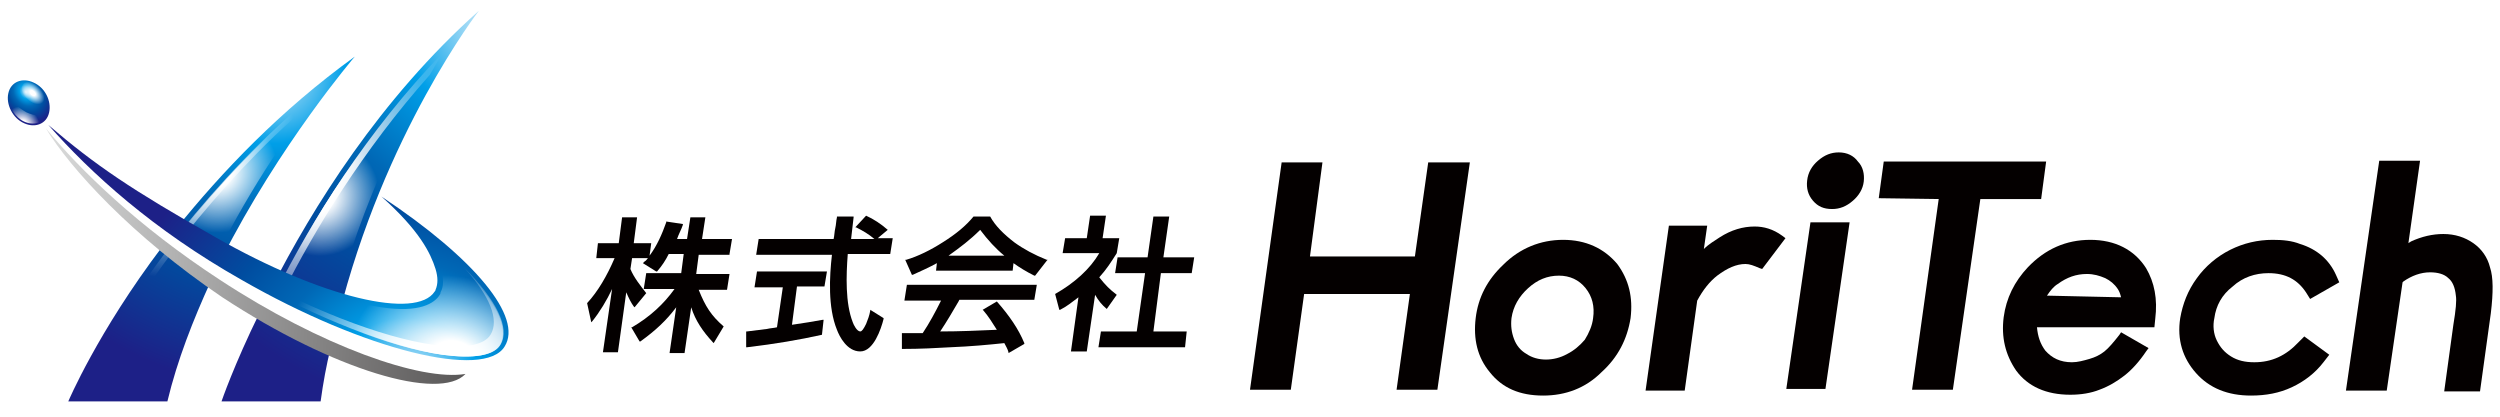
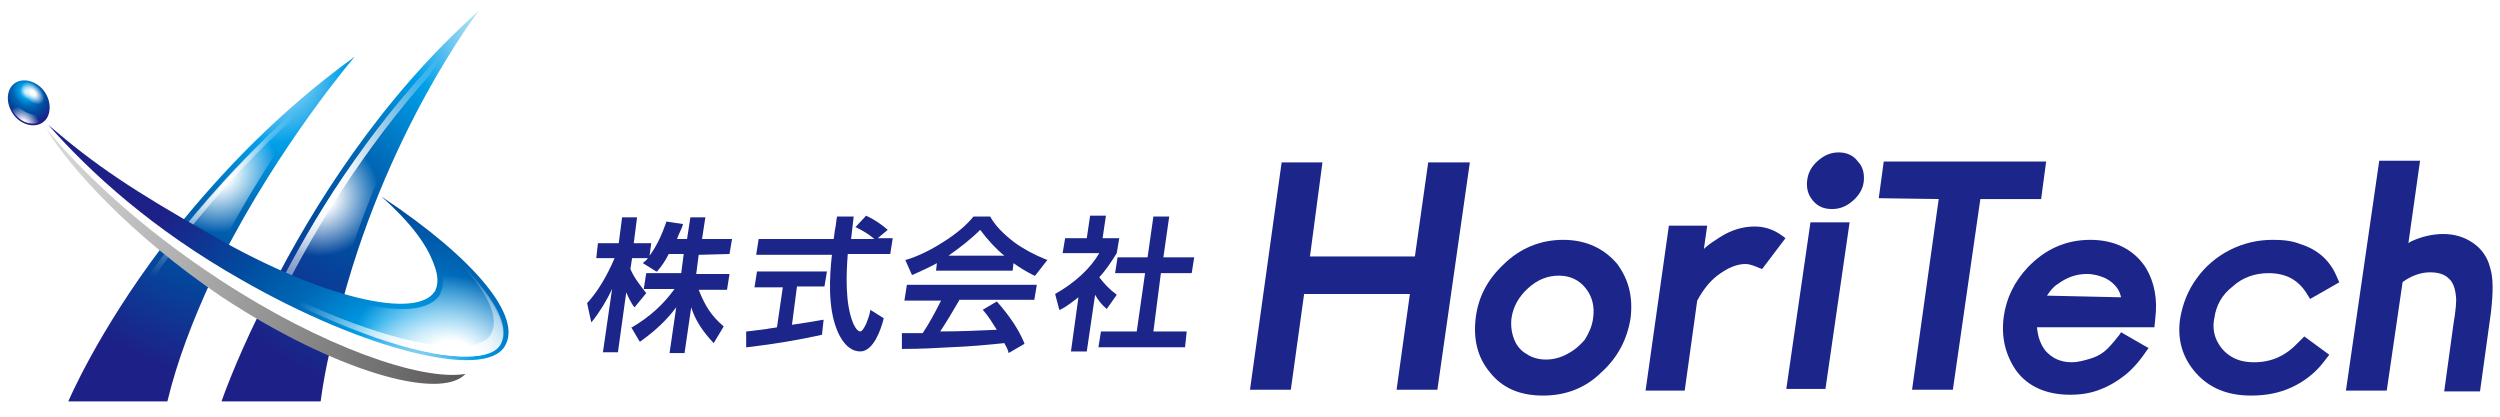
<svg xmlns="http://www.w3.org/2000/svg" version="1.1" id="_レイヤー_2" x="0px" y="0px" viewBox="0 0 300.2 50" style="enable-background:new 0 0 300.2 50;" xml:space="preserve">
  <style type="text/css">
	.st0{fill:url(#SVGID_1_);}
- 	.st1{fill:url(#SVGID_00000011009095444171095800000011275306677040296082_);}
- 	.st2{fill:url(#SVGID_00000120551352299205396310000000998471362228664711_);}
- 	.st3{fill:url(#SVGID_00000036941096423922279520000007581028043953021869_);}
- 	.st4{fill:url(#SVGID_00000170992382420170699120000005664758643658625458_);}
- 	.st5{fill:url(#SVGID_00000003105238208872562950000001770993926738350472_);}
- 	.st6{fill:url(#SVGID_00000026880016701748962800000004312537433551943603_);}
- 	.st7{fill:url(#SVGID_00000157297262817753040160000001583736198788771735_);}
- 	.st8{fill:url(#SVGID_00000178926690715201876700000004526926668850998688_);}
- 	.st9{fill:url(#SVGID_00000011752577366120988140000013004386787028677267_);}
- 	.st10{fill:url(#SVGID_00000037691502728036702420000014198699518820011158_);}
- 	.st11{fill:url(#SVGID_00000081606123963953029550000009374608496674772109_);}
- 	.st12{fill:url(#SVGID_00000155848232094245164790000006409183643584748205_);}
- 	.st13{fill:url(#SVGID_00000083783019369574240160000003498472635546857888_);}
- 	.st14{fill:url(#SVGID_00000140714843732091868430000011224733258838780576_);}
- 	.st15{fill:url(#SVGID_00000024687931620047530330000010899741870227777161_);}
- 	.st16{fill:#040000;}
+ 	.st1{fill:url(#SVGID_00000017495206084243112630000013091948346868778393_);}
+ 	.st2{fill:url(#SVGID_00000005263128001380817450000007516665706305121428_);}
+ 	.st3{fill:url(#SVGID_00000014592775598653157420000011888304964430782592_);}
+ 	.st4{fill:url(#SVGID_00000066509428514154988620000009190242275066553249_);}
+ 	.st5{fill:url(#SVGID_00000039113654237019877040000006654290475925167292_);}
+ 	.st6{fill:url(#SVGID_00000088131637857834607460000011034307445549203078_);}
+ 	.st7{fill:url(#SVGID_00000008854092556263424070000000482029232573097110_);}
+ 	.st8{fill:url(#SVGID_00000046333580007668354660000008608619455730961056_);}
+ 	.st9{fill:url(#SVGID_00000161621167895530454790000003293836422868683197_);}
+ 	.st10{fill:url(#SVGID_00000047035153122094463220000011422713637286578091_);}
+ 	.st11{fill:url(#SVGID_00000149377617690816483580000005436256694174425008_);}
+ 	.st12{fill:url(#SVGID_00000040559058538449940160000013784062609072002976_);}
+ 	.st13{fill:url(#SVGID_00000008111418109644444230000017788821371884995210_);}
+ 	.st14{fill:url(#SVGID_00000158731656185841034420000006886272060013049774_);}
+ 	.st15{fill:url(#SVGID_00000060728180838714421340000001886622441503319988_);}
+ 	.st16{fill:#1B258A;}
</style>
  <g>
    <g>
      <g>
-         <radialGradient id="SVGID_1_" cx="32.851" cy="8.709" r="37.772" gradientUnits="userSpaceOnUse">
+         <radialGradient id="SVGID_1_" cx="32.851" cy="41.181" r="37.772" gradientTransform="matrix(1 0 0 -1 0 49.8898)" gradientUnits="userSpaceOnUse">
          <stop offset="0" style="stop-color:#D2ECFA" />
          <stop offset="0.226" style="stop-color:#009FE8" />
          <stop offset="0.455" style="stop-color:#0068B6" />
          <stop offset="0.66" style="stop-color:#004DA0" />
          <stop offset="1" style="stop-color:#1D2087" />
        </radialGradient>
        <path class="st0" d="M42.6,6.8c-9,6.5-16,13.9-21.4,20.6c1.7,1.2,3.5,2.5,5.4,3.7C33.6,17.3,42.6,6.8,42.6,6.8z" />
-         <radialGradient id="SVGID_00000029022479224158329240000011333534546188260494_" cx="32.851" cy="8.709" r="37.772" gradientUnits="userSpaceOnUse">
+         <radialGradient id="SVGID_00000095319465757917179780000001634730588423629748_" cx="32.851" cy="41.181" r="37.772" gradientTransform="matrix(1 0 0 -1 0 49.8898)" gradientUnits="userSpaceOnUse">
          <stop offset="0" style="stop-color:#D2ECFA" />
          <stop offset="0.226" style="stop-color:#009FE8" />
          <stop offset="0.455" style="stop-color:#0068B6" />
          <stop offset="0.66" style="stop-color:#004DA0" />
          <stop offset="1" style="stop-color:#1D2087" />
        </radialGradient>
-         <path style="fill:url(#SVGID_00000029022479224158329240000011333534546188260494_);" d="M8.2,48.2h11.9c1.2-5,3.1-9.8,5.2-14.4     c-2.1-1.4-4-2.8-5.8-4.2C11.7,39.9,8.2,48.2,8.2,48.2z" />
-         <radialGradient id="SVGID_00000021825007618834155590000009653761090451999142_" cx="58.777" cy="2.976" r="47.287" gradientUnits="userSpaceOnUse">
+         <path style="fill:url(#SVGID_00000095319465757917179780000001634730588423629748_);" d="M8.2,48.2h11.9c1.2-5,3.1-9.8,5.2-14.4     c-2.1-1.4-4-2.8-5.8-4.2C11.7,39.9,8.2,48.2,8.2,48.2z" />
+         <radialGradient id="SVGID_00000075850784734702688290000014256873363474776223_" cx="58.777" cy="46.914" r="47.287" gradientTransform="matrix(1 0 0 -1 0 49.8898)" gradientUnits="userSpaceOnUse">
          <stop offset="0" style="stop-color:#D2ECFA" />
          <stop offset="0.226" style="stop-color:#009FE8" />
          <stop offset="0.455" style="stop-color:#0068B6" />
          <stop offset="0.66" style="stop-color:#004DA0" />
          <stop offset="1" style="stop-color:#1D2087" />
        </radialGradient>
-         <path style="fill:url(#SVGID_00000021825007618834155590000009653761090451999142_);" d="M26.6,48.2h11.9     c0.3-2.2,0.7-4.4,1.2-6.4c-2.7-1.1-5.6-2.6-8.5-4.3C28.1,43.8,26.6,48.2,26.6,48.2z" />
-         <radialGradient id="SVGID_00000000205823368956864260000010984673592173082804_" cx="58.777" cy="2.976" r="47.287" gradientUnits="userSpaceOnUse">
+         <path style="fill:url(#SVGID_00000075850784734702688290000014256873363474776223_);" d="M26.6,48.2h11.9     c0.3-2.2,0.7-4.4,1.2-6.4c-2.7-1.1-5.6-2.6-8.5-4.3C28.1,43.8,26.6,48.2,26.6,48.2z" />
+         <radialGradient id="SVGID_00000032622084014457731830000001013359494068567682_" cx="58.777" cy="46.914" r="47.287" gradientTransform="matrix(1 0 0 -1 0 49.8898)" gradientUnits="userSpaceOnUse">
          <stop offset="0" style="stop-color:#D2ECFA" />
          <stop offset="0.226" style="stop-color:#009FE8" />
          <stop offset="0.455" style="stop-color:#0068B6" />
          <stop offset="0.66" style="stop-color:#004DA0" />
          <stop offset="1" style="stop-color:#1D2087" />
        </radialGradient>
-         <path style="fill:url(#SVGID_00000000205823368956864260000010984673592173082804_);" d="M57.5,1.3c-11.9,10.6-20,23.7-24.9,33.3     c2.7,1.4,5.4,2.6,8,3.6C46.1,16,57.5,1.3,57.5,1.3z" />
+         <path style="fill:url(#SVGID_00000032622084014457731830000001013359494068567682_);" d="M57.5,1.3C45.6,11.9,37.5,25,32.6,34.6     c2.7,1.4,5.4,2.6,8,3.6C46.1,16,57.5,1.3,57.5,1.3z" />
      </g>
      <g>
-         <radialGradient id="SVGID_00000168092943353926259080000015892662041028906636_" cx="26.052" cy="20.617" r="7.335" gradientUnits="userSpaceOnUse">
+         <radialGradient id="SVGID_00000160189103972409802990000008184841439018722709_" cx="26.052" cy="29.273" r="7.335" gradientTransform="matrix(1 0 0 -1 0 49.8898)" gradientUnits="userSpaceOnUse">
          <stop offset="0" style="stop-color:#FFFFFF" />
          <stop offset="0.23" style="stop-color:#FFFFFF" />
          <stop offset="1" style="stop-color:#FFFFFF;stop-opacity:0" />
        </radialGradient>
-         <path style="fill:url(#SVGID_00000168092943353926259080000015892662041028906636_);" d="M38.5,10.8c-6.8,5.5-12.3,11.5-16.7,17     c1.4,1,2.8,1.9,4.2,2.9C30.2,22.3,35.2,15.2,38.5,10.8z" />
-         <radialGradient id="SVGID_00000123416014408946154850000009944091507066935714_" cx="38.365" cy="23.53" r="7.22" gradientUnits="userSpaceOnUse">
+         <path style="fill:url(#SVGID_00000160189103972409802990000008184841439018722709_);" d="M38.5,10.8c-6.8,5.5-12.3,11.5-16.7,17     c1.4,1,2.8,1.9,4.2,2.9C30.2,22.3,35.2,15.2,38.5,10.8z" />
+         <radialGradient id="SVGID_00000091729372190972820590000004686354236071776396_" cx="38.365" cy="26.36" r="7.22" gradientTransform="matrix(1 0 0 -1 0 49.8898)" gradientUnits="userSpaceOnUse">
          <stop offset="0" style="stop-color:#FFFFFF" />
          <stop offset="0.23" style="stop-color:#FFFFFF" />
          <stop offset="1" style="stop-color:#FFFFFF;stop-opacity:0" />
        </radialGradient>
-         <path style="fill:url(#SVGID_00000123416014408946154850000009944091507066935714_);" d="M53.2,6.3c-9.2,9.5-15.8,20.3-20,28.6     c2.2,1.1,4.5,2.1,6.7,3C43.4,23.8,49.4,12.6,53.2,6.3z" />
+         <path style="fill:url(#SVGID_00000091729372190972820590000004686354236071776396_);" d="M53.2,6.3c-9.2,9.5-15.8,20.3-20,28.6     c2.2,1.1,4.5,2.1,6.7,3C43.4,23.8,49.4,12.6,53.2,6.3z" />
      </g>
      <g>
        <g>
-           <radialGradient id="SVGID_00000000920077418794261480000011378806162796478594_" cx="-728.501" cy="-66.861" r="3.515" gradientTransform="matrix(0.9475 0.4507 -0.2173 0.952 678.8465 403.0391)" gradientUnits="userSpaceOnUse">
+           <radialGradient id="SVGID_00000035530097228996721750000009967182108030792840_" cx="-663.788" cy="338.095" r="3.515" gradientTransform="matrix(0.9475 0.4507 0.2173 -0.952 558.5922 632.0877)" gradientUnits="userSpaceOnUse">
            <stop offset="0" style="stop-color:#D2ECFA" />
            <stop offset="0.226" style="stop-color:#009FE8" />
            <stop offset="0.455" style="stop-color:#0068B6" />
            <stop offset="0.66" style="stop-color:#004DA0" />
            <stop offset="1" style="stop-color:#1D2087" />
          </radialGradient>
-           <path style="fill:url(#SVGID_00000000920077418794261480000011378806162796478594_);" d="M5.9,13.5c-0.3,1.4-1.7,1.9-3,1.3      c-1.4-0.6-2.2-2.3-1.9-3.6c0.3-1.4,1.7-1.9,3-1.3C5.4,10.5,6.2,12.1,5.9,13.5z" />
+           <path style="fill:url(#SVGID_00000035530097228996721750000009967182108030792840_);" d="M5.9,13.5c-0.3,1.4-1.7,1.9-3,1.3      c-1.4-0.6-2.2-2.3-1.9-3.6c0.3-1.4,1.7-1.9,3-1.3C5.4,10.5,6.2,12.1,5.9,13.5z" />
        </g>
        <g>
-           <radialGradient id="SVGID_00000145778445217459187030000003757250589653014686_" cx="-727.916" cy="-63.007" r="2.102" gradientTransform="matrix(0.9475 0.4507 -0.2173 0.952 678.8465 403.0391)" gradientUnits="userSpaceOnUse">
+           <radialGradient id="SVGID_00000008837945787732398420000015997750767872970128_" cx="-663.204" cy="334.241" r="2.102" gradientTransform="matrix(0.9475 0.4507 0.2173 -0.952 558.5922 632.0877)" gradientUnits="userSpaceOnUse">
            <stop offset="0" style="stop-color:#FFFFFF" />
            <stop offset="0.23" style="stop-color:#FFFFFF" />
            <stop offset="1" style="stop-color:#FFFFFF;stop-opacity:0" />
          </radialGradient>
-           <path style="fill:url(#SVGID_00000145778445217459187030000003757250589653014686_);" d="M1.1,11.6c-0.1,1.2,0.7,2.5,1.8,3      c1.1,0.5,2.3,0.2,2.7-0.9C5,14,4.1,13.9,3.2,13.5C2.3,13,1.6,12.4,1.1,11.6z" />
+           <path style="fill:url(#SVGID_00000008837945787732398420000015997750767872970128_);" d="M1.1,11.6c-0.1,1.2,0.7,2.5,1.8,3      s2.3,0.2,2.7-0.9C5,14,4.1,13.9,3.2,13.5C2.3,13,1.6,12.4,1.1,11.6z" />
        </g>
-         <radialGradient id="SVGID_00000121960446607969694530000013637037552047961474_" cx="-78.028" cy="-109.001" r="0.766" gradientTransform="matrix(1.7323 1.2969 -0.6289 1.2198 70.5483 245.3237)" gradientUnits="userSpaceOnUse">
+         <radialGradient id="SVGID_00000048471595469563488360000004285713657610430138_" cx="-252.648" cy="517.717" r="0.766" gradientTransform="matrix(1.7323 1.2969 0.6289 -1.2198 116.0017 970.3406)" gradientUnits="userSpaceOnUse">
          <stop offset="0" style="stop-color:#FFFFFF" />
          <stop offset="0.23" style="stop-color:#FFFFFF" />
          <stop offset="1" style="stop-color:#FFFFFF;stop-opacity:0" />
        </radialGradient>
-         <path style="fill:url(#SVGID_00000121960446607969694530000013637037552047961474_);" d="M5.3,12.2c-0.3,0.5-1.1,0.5-1.8-0.1     c-0.7-0.5-1.1-1.4-0.8-1.9c0.3-0.5,1.1-0.5,1.8,0.1C5.1,10.8,5.5,11.6,5.3,12.2z" />
+         <path style="fill:url(#SVGID_00000048471595469563488360000004285713657610430138_);" d="M5.3,12.2c-0.3,0.5-1.1,0.5-1.8-0.1     c-0.7-0.5-1.1-1.4-0.8-1.9s1.1-0.5,1.8,0.1C5.1,10.8,5.5,11.6,5.3,12.2z" />
      </g>
      <g>
        <g>
-           <radialGradient id="SVGID_00000081641080957153184720000000064783046780689034_" cx="19.937" cy="17.576" r="15.7" gradientUnits="userSpaceOnUse">
+           <radialGradient id="SVGID_00000114794763975090612510000001820169033489438906_" cx="19.937" cy="32.314" r="15.7" gradientTransform="matrix(1 0 0 -1 0 49.8898)" gradientUnits="userSpaceOnUse">
            <stop offset="0" style="stop-color:#FFFFFF" />
            <stop offset="0.23" style="stop-color:#FFFFFF" />
            <stop offset="1" style="stop-color:#FFFFFF;stop-opacity:0" />
          </radialGradient>
-           <path style="fill:url(#SVGID_00000081641080957153184720000000064783046780689034_);" d="M37.2,12.5c0.4-0.6,0.8-1.2,1.2-1.7      c-6.8,5.5-12.3,11.5-16.7,17c0.2,0.1,0.3,0.2,0.5,0.4C26.3,23.1,31.2,17.6,37.2,12.5z" />
-           <radialGradient id="SVGID_00000030484757488608619540000004128747985825380254_" cx="19.937" cy="17.576" r="15.7" gradientUnits="userSpaceOnUse">
+           <path style="fill:url(#SVGID_00000114794763975090612510000001820169033489438906_);" d="M37.2,12.5c0.4-0.6,0.8-1.2,1.2-1.7      c-6.8,5.5-12.3,11.5-16.7,17c0.2,0.1,0.3,0.2,0.5,0.4C26.3,23.1,31.2,17.6,37.2,12.5z" />
+           <radialGradient id="SVGID_00000144325576778759994700000009908451450935632568_" cx="19.937" cy="32.314" r="15.7" gradientTransform="matrix(1 0 0 -1 0 49.8898)" gradientUnits="userSpaceOnUse">
            <stop offset="0" style="stop-color:#FFFFFF" />
            <stop offset="0.23" style="stop-color:#FFFFFF" />
            <stop offset="1" style="stop-color:#FFFFFF;stop-opacity:0" />
          </radialGradient>
-           <path style="fill:url(#SVGID_00000030484757488608619540000004128747985825380254_);" d="M9.3,47.5H10      c1.2-2.4,4.6-9.1,10.6-17.1c-0.2-0.1-0.3-0.2-0.5-0.4C14,38.1,10.5,45,9.3,47.5z" />
-           <radialGradient id="SVGID_00000101790814507973008280000011805460909146607543_" cx="35.624" cy="19.277" r="21.394" gradientUnits="userSpaceOnUse">
+           <path style="fill:url(#SVGID_00000144325576778759994700000009908451450935632568_);" d="M9.3,47.5H10      c1.2-2.4,4.6-9.1,10.6-17.1c-0.2-0.1-0.3-0.2-0.5-0.4C14,38.1,10.5,45,9.3,47.5z" />
+           <radialGradient id="SVGID_00000023278659851348836930000007872824642027067827_" cx="35.624" cy="30.613" r="21.394" gradientTransform="matrix(1 0 0 -1 0 49.8898)" gradientUnits="userSpaceOnUse">
            <stop offset="0" style="stop-color:#FFFFFF" />
            <stop offset="0.23" style="stop-color:#FFFFFF" />
            <stop offset="1" style="stop-color:#FFFFFF;stop-opacity:0" />
          </radialGradient>
-           <path style="fill:url(#SVGID_00000101790814507973008280000011805460909146607543_);" d="M51.6,9c0.6-1,1.1-1.9,1.6-2.7      c-9.2,9.5-15.8,20.3-20,28.6c0.2,0.1,0.5,0.2,0.7,0.4C37.7,27.7,43.6,18,51.6,9z" />
+           <path style="fill:url(#SVGID_00000023278659851348836930000007872824642027067827_);" d="M51.6,9c0.6-1,1.1-1.9,1.6-2.7      c-9.2,9.5-15.8,20.3-20,28.6c0.2,0.1,0.5,0.2,0.7,0.4C37.7,27.7,43.6,18,51.6,9z" />
        </g>
-         <linearGradient id="SVGID_00000072982201256527984020000017359365563491996839_" gradientUnits="userSpaceOnUse" x1="65.677" y1="117.024" x2="112.474" y2="117.024" gradientTransform="matrix(1.1233 0.1784 -8.740000e-02 0.8799 -59.2147 -87.7596)">
+         <linearGradient id="SVGID_00000062179094073740409320000000247145818259977400_" gradientUnits="userSpaceOnUse" x1="45.172" y1="-35.158" x2="91.969" y2="-35.158" gradientTransform="matrix(1.1233 0.1784 8.740000e-02 -0.8799 -43.317 -12.0331)">
          <stop offset="0" style="stop-color:#DBDCDC" />
          <stop offset="0.999" style="stop-color:#595757" />
        </linearGradient>
-         <path style="fill:url(#SVGID_00000072982201256527984020000017359365563491996839_);" d="M55.9,44.9c-3.1,3.3-15.8-0.4-29.2-9.2     C15.9,28.4,8.4,20.2,5.5,15.4c4.1,5,11.1,11.8,20.9,18.2C38.6,41.6,50.6,45.8,55.9,44.9z" />
-         <radialGradient id="SVGID_00000168087577171385825590000014140656252936366747_" cx="46.995" cy="135.985" r="36.18" gradientTransform="matrix(0.9847 0.1611 -7.790000e-02 0.8013 13.9058 -71.6985)" gradientUnits="userSpaceOnUse">
+         <path style="fill:url(#SVGID_00000062179094073740409320000000247145818259977400_);" d="M55.9,44.9c-3.1,3.3-15.8-0.4-29.2-9.2     C15.9,28.4,8.4,20.2,5.5,15.4c4.1,5,11.1,11.8,20.9,18.2C38.6,41.6,50.6,45.8,55.9,44.9z" />
+         <radialGradient id="SVGID_00000094605385958350817740000007970972629124097410_" cx="85.318" cy="-87.121" r="36.18" gradientTransform="matrix(0.9847 0.1611 7.790000e-02 -0.8013 -27.6375 -38.7175)" gradientUnits="userSpaceOnUse">
          <stop offset="0" style="stop-color:#D2ECFA" />
          <stop offset="0.226" style="stop-color:#009FE8" />
          <stop offset="0.455" style="stop-color:#0068B6" />
          <stop offset="0.66" style="stop-color:#004DA0" />
          <stop offset="1" style="stop-color:#1D2087" />
        </radialGradient>
-         <path style="fill:url(#SVGID_00000168087577171385825590000014140656252936366747_);" d="M60.6,41.6c-2.4,4-16.8,0.5-31.6-8     C18.4,27.6,10.9,20.8,5.8,15c5.6,4.8,10,7.8,20.1,13.5C38.7,35.8,50,38.4,52.2,35c0,0,0.1-0.1,0.1-0.2c0.3-0.7,0.3-1.5,0-2.5     c-0.6-1.9-1.9-4.6-6.5-8.7C57.1,31.1,62.8,38.1,60.6,41.6z" />
-         <radialGradient id="SVGID_00000003805336835488053120000008981674035193977476_" cx="51.763" cy="133.07" r="12.524" gradientTransform="matrix(0.9847 0.1611 -7.790000e-02 0.8013 13.9058 -71.6985)" gradientUnits="userSpaceOnUse">
+         <path style="fill:url(#SVGID_00000094605385958350817740000007970972629124097410_);" d="M60.6,41.6c-2.4,4-16.8,0.5-31.6-8     C18.4,27.6,10.9,20.8,5.8,15c5.6,4.8,10,7.8,20.1,13.5C38.7,35.8,50,38.4,52.2,35c0,0,0.1-0.1,0.1-0.2c0.3-0.7,0.3-1.5,0-2.5     c-0.6-1.9-1.9-4.6-6.5-8.7C57.1,31.1,62.8,38.1,60.6,41.6z" />
+         <radialGradient id="SVGID_00000159467120341775152760000009672168059408120464_" cx="90.086" cy="-84.205" r="12.524" gradientTransform="matrix(0.9847 0.1611 7.790000e-02 -0.8013 -27.6375 -38.7175)" gradientUnits="userSpaceOnUse">
          <stop offset="0" style="stop-color:#FFFFFF" />
          <stop offset="0.23" style="stop-color:#FFFFFF" />
          <stop offset="1" style="stop-color:#FFFFFF;stop-opacity:0" />
        </radialGradient>
-         <path style="fill:url(#SVGID_00000003805336835488053120000008981674035193977476_);" d="M53.1,42.6c-6.3-0.9-15.2-4.4-23.8-9.3     c-7.5-4.3-12.7-8.3-16.5-12.3c3.3,2.8,6.9,4.6,12.8,8c7.5,4.3,14.8,7.1,20.2,7.9c4.6,0.7,6.4-0.5,7-1.5l0,0c0,0,0.1-0.1,0.1-0.3     c0.4-0.7,0.4-1.7,0-2.8c-0.4-1.2-1-2.8-2.8-4.9c7.8,6,11.6,11.3,9.9,14.1C59.2,42.7,56.8,43.1,53.1,42.6z" />
+         <path style="fill:url(#SVGID_00000159467120341775152760000009672168059408120464_);" d="M53.1,42.6c-6.3-0.9-15.2-4.4-23.8-9.3     C21.8,29,16.6,25,12.8,21c3.3,2.8,6.9,4.6,12.8,8c7.5,4.3,14.8,7.1,20.2,7.9c4.6,0.7,6.4-0.5,7-1.5l0,0c0,0,0.1-0.1,0.1-0.3     c0.4-0.7,0.4-1.7,0-2.8c-0.4-1.2-1-2.8-2.8-4.9c7.8,6,11.6,11.3,9.9,14.1C59.2,42.7,56.8,43.1,53.1,42.6z" />
        <g>
-           <radialGradient id="SVGID_00000071551601365663788860000009848058450922055043_" cx="49.512" cy="135.36" r="18.469" gradientTransform="matrix(0.9847 0.1611 -7.790000e-02 0.8013 13.9058 -71.6985)" gradientUnits="userSpaceOnUse">
+           <radialGradient id="SVGID_00000162352713625748613280000015035992700040058814_" cx="87.835" cy="-86.496" r="18.469" gradientTransform="matrix(0.9847 0.1611 7.790000e-02 -0.8013 -27.6375 -38.7175)" gradientUnits="userSpaceOnUse">
            <stop offset="0" style="stop-color:#FFFFFF" />
            <stop offset="0.23" style="stop-color:#FFFFFF" />
            <stop offset="1" style="stop-color:#FFFFFF;stop-opacity:0" />
          </radialGradient>
-           <path style="fill:url(#SVGID_00000071551601365663788860000009848058450922055043_);" d="M55.7,32.1c3.1,3.4,4.3,6.3,3.2,8.1      c-0.8,1.3-3.3,1.7-6.9,1.2c-6.3-0.9-15.2-4.4-23.8-9.3c-6.3-3.6-10.3-7.1-14.3-10.2c4.2,3.4,8.5,7.4,15.5,11.4      c8.6,4.9,17.5,8.4,23.8,9.3c3.7,0.5,6.1,0.1,6.9-1.2C61.3,39.4,59.6,36,55.7,32.1z" />
+           <path style="fill:url(#SVGID_00000162352713625748613280000015035992700040058814_);" d="M55.7,32.1c3.1,3.4,4.3,6.3,3.2,8.1      c-0.8,1.3-3.3,1.7-6.9,1.2c-6.3-0.9-15.2-4.4-23.8-9.3c-6.3-3.6-10.3-7.1-14.3-10.2c4.2,3.4,8.5,7.4,15.5,11.4      c8.6,4.9,17.5,8.4,23.8,9.3c3.7,0.5,6.1,0.1,6.9-1.2C61.3,39.4,59.6,36,55.7,32.1z" />
        </g>
      </g>
    </g>
    <g>
-       <path class="st16" d="M87.6,30.5l0.3-1.8h-3.6l0.4-2.6h-1.8l-0.4,2.6h-1.2c0.2-0.6,0.5-1.1,0.7-1.7l0-0.1L80,26.6l0,0.1    c-0.5,1.4-1.1,2.8-2,4l0.2-1.5h-2.1l0.4-3.1h-1.8l-0.4,3.1h-2.5L71.6,31h2.2c-0.9,2.1-2,4-3.3,5.4l0,0l0.5,2.3l0.1-0.1    c0.9-1.1,1.8-2.6,2.4-3.9l-1.1,7.6h1.8l1-7.2c0.3,0.7,0.6,1.3,0.9,1.7l0.1,0.1l1.4-1.7l0,0c-0.7-0.9-1.5-1.9-1.9-2.9l0.2-1.3h1.9    c-0.1,0.1-0.2,0.3-0.4,0.4l-0.2,0.2l1.6,1l0.1,0l0,0c0.6-0.7,1-1.3,1.4-2.1h1.8l-0.3,2.3h-4.2l-0.3,1.9H81    c-1.3,1.8-2.9,3.3-5.1,4.6l-0.1,0l1,1.7l0.1,0c1.8-1.3,3.1-2.5,4.3-4.1l-0.8,5.5h1.8l0.8-5.5c0.5,1.6,1.4,2.9,2.6,4.2l0.1,0.1    l1.2-2l0,0c-1.5-1.3-2.2-2.4-3-4.4h3.4l0.3-1.9h-4l0.3-2.3H87.6z" />
-       <path class="st16" d="M106.6,27.6L106.6,27.6c-0.8-0.7-1.7-1.3-2.6-1.7l0,0l-1.3,1.4l0.1,0c0.8,0.4,1.5,0.8,2.2,1.4h-2.8    c0.1-0.9,0.2-1.7,0.3-2.6l0-0.1h-2l0,0.1c-0.1,0.4-0.1,0.9-0.2,1.3c-0.1,0.4-0.1,0.9-0.2,1.3h-9l-0.3,1.9h9.1    c-0.3,2.6-0.5,6.3,0.6,9c0.3,0.8,1.2,2.6,2.8,2.6c1.6,0,2.5-2.7,2.8-3.9l0-0.1l-1.6-1l0,0.1c-0.1,0.6-0.3,1.1-0.5,1.6    c-0.3,0.6-0.5,0.9-0.7,0.9c-0.4,0-0.8-0.8-0.9-1.1c-0.9-2.3-0.8-5.6-0.6-8.2h5.1l0.3-1.9h-1.8L106.6,27.6z" />
-       <path class="st16" d="M90.6,34.5H94l-0.7,4.8c-0.4,0.1-0.8,0.1-1.2,0.2c-0.8,0.1-1.6,0.2-2.4,0.3l-0.1,0l0,1.9l0.1,0    c3.4-0.4,6.3-0.9,9-1.5l0,0l0.2-1.8l-0.1,0c-1.1,0.2-2.3,0.4-3.7,0.6l0.6-4.6H99l0.3-1.8h-8.4L90.6,34.5z" />
-       <path class="st16" d="M108.6,36.1h4.4c-0.7,1.4-1.4,2.7-2.2,3.9c-0.8,0-1.6,0-2.4,0h-0.1l0,1.9l0.1,0c2.1,0,4-0.1,5.7-0.2    c2.5-0.1,4.6-0.3,6.5-0.5c0.2,0.4,0.4,0.7,0.5,1.1l0,0.1l1.9-1.1l0-0.1c-0.7-1.7-1.8-3.3-3.3-5l0,0l-1.7,1l0.1,0.1    c0.6,0.7,1.1,1.5,1.6,2.3c-2.2,0.1-4.5,0.2-6.8,0.2c0.8-1.2,1.5-2.4,2.2-3.6l0.1-0.2h9l0.3-1.8h-15.6L108.6,36.1z" />
-       <path class="st16" d="M121.8,29.1c-1.3-1-2.3-2-2.9-3.1l0,0h-2l0,0c-0.9,1.1-2.1,2.1-3.7,3.1c-1.4,0.9-3,1.7-4.4,2.1l-0.1,0    l0.8,1.8l0.1,0c1.1-0.5,2-0.9,2.9-1.4l-0.1,0.9h9.2l0.1-0.9c0.7,0.5,1.5,1,2.5,1.5l0.1,0l1.4-1.8l0.1-0.1l-0.1,0    C124.2,30.6,122.9,29.9,121.8,29.1z M113.9,30.7c1.4-1,2.6-1.9,3.8-3.1c0.9,1.2,1.9,2.3,2.9,3.1H113.9z" />
-       <path class="st16" d="M132.9,37.1L132.9,37.1l1.2-1.7l0,0c-0.9-0.7-1.3-1.1-2.1-2.1c0.9-1,1.4-1.8,2.1-2.9l0.3-1.8h-2l0.4-2.7    h-1.9l-0.4,2.7h-2.6l-0.3,1.8h4.4c-1.1,1.9-3,3.6-5.3,4.9l0,0l0.5,1.9l0.1,0c0.8-0.4,1.4-0.9,2.2-1.5l-0.9,6.5h1.9l1-6.8    C131.9,36.1,132.3,36.6,132.9,37.1z" />
+       <path class="st16" d="M87.6,30.5l0.3-1.8h-3.6l0.4-2.6h-1.8l-0.4,2.6h-1.2c0.2-0.6,0.5-1.1,0.7-1.7v-0.1l-2-0.3v0.1    c-0.5,1.4-1.1,2.8-2,4l0.2-1.5h-2.1l0.4-3.1h-1.8l-0.4,3.1h-2.5L71.6,31h2.2c-0.9,2.1-2,4-3.3,5.4l0,0l0.5,2.3l0.1-0.1    c0.9-1.1,1.8-2.6,2.4-3.9l-1.1,7.6h1.8l1-7.2c0.3,0.7,0.6,1.3,0.9,1.7l0.1,0.1l1.4-1.7l0,0c-0.7-0.9-1.5-1.9-1.9-2.9l0.2-1.3h1.9    c-0.1,0.1-0.2,0.3-0.4,0.4l-0.2,0.2l1.6,1h0.1l0,0c0.6-0.7,1-1.3,1.4-2.1h1.8l-0.3,2.3h-4.2l-0.3,1.9H81c-1.3,1.8-2.9,3.3-5.1,4.6    h-0.1l1,1.7h0.1c1.8-1.3,3.1-2.5,4.3-4.1l-0.8,5.5h1.8l0.8-5.5c0.5,1.6,1.4,2.9,2.6,4.2l0.1,0.1l1.2-2l0,0c-1.5-1.3-2.2-2.4-3-4.4    h3.4l0.3-1.9h-4l0.3-2.3L87.6,30.5L87.6,30.5z" />
+       <path class="st16" d="M106.6,27.6L106.6,27.6c-0.8-0.7-1.7-1.3-2.6-1.7l0,0l-1.3,1.4h0.1c0.8,0.4,1.5,0.8,2.2,1.4h-2.8    c0.1-0.9,0.2-1.7,0.3-2.6V26h-2v0.1c-0.1,0.4-0.1,0.9-0.2,1.3s-0.1,0.9-0.2,1.3h-9l-0.3,1.9h9.1c-0.3,2.6-0.5,6.3,0.6,9    c0.3,0.8,1.2,2.6,2.8,2.6c1.6,0,2.5-2.7,2.8-3.9v-0.1l-1.6-1v0.1c-0.1,0.6-0.3,1.1-0.5,1.6c-0.3,0.6-0.5,0.9-0.7,0.9    c-0.4,0-0.8-0.8-0.9-1.1c-0.9-2.3-0.8-5.6-0.6-8.2h5.1l0.3-1.9h-1.8L106.6,27.6z" />
+       <path class="st16" d="M90.6,34.5H94l-0.7,4.8c-0.4,0.1-0.8,0.1-1.2,0.2c-0.8,0.1-1.6,0.2-2.4,0.3h-0.1v1.9h0.1    c3.4-0.4,6.3-0.9,9-1.5l0,0l0.2-1.8h-0.1c-1.1,0.2-2.3,0.4-3.7,0.6l0.6-4.6H99l0.3-1.8h-8.4L90.6,34.5z" />
+       <path class="st16" d="M108.6,36.1h4.4c-0.7,1.4-1.4,2.7-2.2,3.9c-0.8,0-1.6,0-2.4,0h-0.1v1.9h0.1c2.1,0,4-0.1,5.7-0.2    c2.5-0.1,4.6-0.3,6.5-0.5c0.2,0.4,0.4,0.7,0.5,1.1v0.1l1.9-1.1v-0.1c-0.7-1.7-1.8-3.3-3.3-5l0,0l-1.7,1l0.1,0.1    c0.6,0.7,1.1,1.5,1.6,2.3c-2.2,0.1-4.5,0.2-6.8,0.2c0.8-1.2,1.5-2.4,2.2-3.6l0.1-0.2h9l0.3-1.8h-15.6L108.6,36.1z" />
+       <path class="st16" d="M121.8,29.1c-1.3-1-2.3-2-2.9-3.1l0,0h-2l0,0c-0.9,1.1-2.1,2.1-3.7,3.1c-1.4,0.9-3,1.7-4.4,2.1h-0.1l0.8,1.8    h0.1c1.1-0.5,2-0.9,2.9-1.4l-0.1,0.9h9.2l0.1-0.9c0.7,0.5,1.5,1,2.5,1.5h0.1l1.4-1.8l0.1-0.1h-0.1    C124.2,30.6,122.9,29.9,121.8,29.1z M113.9,30.7c1.4-1,2.6-1.9,3.8-3.1c0.9,1.2,1.9,2.3,2.9,3.1H113.9z" />
+       <path class="st16" d="M132.9,37.1L132.9,37.1l1.2-1.7l0,0c-0.9-0.7-1.3-1.1-2.1-2.1c0.9-1,1.4-1.8,2.1-2.9l0.3-1.8h-2l0.4-2.7    h-1.9l-0.4,2.7h-2.6l-0.3,1.8h4.4c-1.1,1.9-3,3.6-5.3,4.9l0,0l0.5,1.9h0.1c0.8-0.4,1.4-0.9,2.2-1.5l-0.9,6.5h1.9l1-6.8    C131.9,36.1,132.3,36.6,132.9,37.1z" />
      <polygon class="st16" points="140.4,26 138.5,26 137.8,30.9 134.2,30.9 133.9,32.8 137.5,32.8 136.5,39.8 132.2,39.8 131.9,41.7     142.3,41.7 142.5,39.8 138.5,39.8 139.4,32.8 143.1,32.8 143.4,30.9 139.7,30.9   " />
      <polygon class="st16" points="169.9,30.8 157.3,30.8 158.8,19.5 153.9,19.5 150.1,46.8 155,46.8 156.6,35.3 169.3,35.3     167.7,46.8 172.6,46.8 176.5,19.5 171.5,19.5   " />
      <polygon class="st16" points="214.5,46.7 219.2,46.7 222.1,26.7 217.4,26.7   " />
      <polygon class="st16" points="245.7,19.4 226.2,19.4 225.6,23.8 232.8,23.9 229.6,46.8 234.5,46.8 237.8,23.9 245.1,23.9   " />
-       <path class="st16" d="M187.7,28.8c-2.7,0-5.2,1-7.2,3c-1.9,1.8-3,3.9-3.3,6.4c-0.3,2.5,0.2,4.7,1.7,6.5c1.5,1.9,3.6,2.8,6.4,2.8    c2.7,0,5.1-0.9,7-2.8c2-1.8,3.1-4,3.5-6.5c0.3-2.5-0.2-4.6-1.6-6.5C192.6,29.8,190.4,28.8,187.7,28.8z M188.2,42.5    c-1.6,0.9-3.6,0.9-4.9,0c-0.7-0.4-1.2-1-1.5-1.8c-0.3-0.8-0.4-1.6-0.3-2.5c0.2-1.4,0.9-2.6,2-3.6c1.1-1,2.3-1.5,3.7-1.5    c1.3,0,2.4,0.5,3.2,1.5c0.8,1,1.1,2.2,0.9,3.6c-0.1,0.9-0.5,1.8-1,2.6C189.7,41.5,189,42.1,188.2,42.5z" />
-       <path class="st16" d="M210.7,27.2c-1.4,0-2.8,0.4-4.2,1.3v0c-0.6,0.4-1.3,0.8-1.9,1.4l0.4-2.8h-4.6l-2.8,19.8h4.7l1.5-10.8    c0.7-1.3,1.5-2.3,2.4-3c1.2-0.9,2.3-1.4,3.4-1.4c0.5,0,1,0.2,1.7,0.5l0.3,0.1l2.8-3.7l-0.4-0.3C212.9,27.5,211.8,27.2,210.7,27.2z    " />
-       <path class="st16" d="M220.8,18.3C220.8,18.3,220.8,18.3,220.8,18.3c-0.9,0-1.7,0.3-2.5,1c-0.7,0.6-1.2,1.4-1.3,2.4    c-0.1,0.9,0.1,1.7,0.7,2.4c0.6,0.7,1.3,1,2.3,1c0,0,0,0,0,0c0.9,0,1.7-0.3,2.5-1c0.7-0.6,1.2-1.4,1.3-2.3c0.1-0.9-0.1-1.8-0.7-2.4    C222.6,18.7,221.8,18.3,220.8,18.3z" />
-       <path class="st16" d="M251,28.8c-2.9,0-5.4,1.1-7.5,3.3c-1.6,1.7-2.6,3.7-2.9,6c-0.3,2.4,0.2,4.5,1.5,6.4c1.4,1.9,3.6,2.9,6.5,2.9    c1.3,0,2.5-0.2,3.5-0.6c1.1-0.4,2.1-1,3-1.7c0.9-0.7,1.8-1.7,2.6-2.9l0.3-0.4l-3.3-1.9l-0.2,0.3c-0.7,0.9-1.3,1.6-1.8,2    c-0.5,0.4-1.1,0.7-1.8,0.9c-0.7,0.2-1.4,0.4-2.1,0.4c-1.4,0-2.4-0.5-3.2-1.4c-0.6-0.8-0.9-1.7-1-2.8l14.1,0l0.1-1v0    c0.3-2.4-0.1-4.4-1.1-6.1C256.3,30,254,28.8,251,28.8z M245.8,35.5c0.4-0.6,0.8-1.1,1.3-1.4c1.1-0.8,2.2-1.2,3.5-1.2    c0.8,0,1.5,0.2,2.2,0.5c0.6,0.3,1.1,0.7,1.5,1.3c0.2,0.3,0.3,0.6,0.4,1L245.8,35.5z" />
-       <path class="st16" d="M268.1,34.4c1.2-1.1,2.7-1.6,4.3-1.6v-0.4l0,0.4c2.1,0,3.5,0.8,4.5,2.3l0.5,0.8l3.5-2l-0.4-0.9    c-0.4-0.9-1-1.7-1.7-2.3c-0.7-0.6-1.6-1.1-2.6-1.4c-1-0.4-2.1-0.5-3.3-0.5c-1.8,0-3.5,0.4-5.1,1.2c-1.6,0.8-3,2-4,3.4    c-1.1,1.5-1.7,3.1-2,4.8c-0.4,2.6,0.3,4.8,1.9,6.6c1.6,1.8,3.8,2.7,6.6,2.7c1.8,0,3.4-0.3,4.9-1c1.5-0.7,2.8-1.7,3.8-3l0.7-0.9    l-3-2.2l-0.7,0.7c-1.5,1.6-3.2,2.4-5.3,2.4c-1.1,0-2-0.2-2.8-0.7c-0.8-0.5-1.3-1.1-1.7-1.9c-0.4-0.8-0.5-1.8-0.3-2.7    C266.1,36.7,266.8,35.4,268.1,34.4z" />
-       <path class="st16" d="M299,32.1L299,32.1c-0.3-1.2-1-2.2-2-2.9c-1-0.7-2.2-1.1-3.6-1.1c0,0,0,0,0,0c-1.3,0-2.6,0.3-3.9,0.9    c-0.1,0.1-0.2,0.1-0.3,0.2l1.4-9.9l-4.9,0l-4,27.6l4.9,0l1.9-13c0,0,0,0,0.1-0.1c1-0.7,2.1-1.1,3.2-1.1c0,0,0,0,0,0    c0.9,0,1.7,0.2,2.2,0.7c0.5,0.4,0.8,1.1,0.9,2.1c0.1,0.6,0,1.7-0.3,3.5l-1.1,8l4.3,0l1.3-9.4C299.4,35.1,299.4,33.3,299,32.1z" />
+       <path class="st16" d="M187.7,28.8c-2.7,0-5.2,1-7.2,3c-1.9,1.8-3,3.9-3.3,6.4s0.2,4.7,1.7,6.5c1.5,1.9,3.6,2.8,6.4,2.8    c2.7,0,5.1-0.9,7-2.8c2-1.8,3.1-4,3.5-6.5c0.3-2.5-0.2-4.6-1.6-6.5C192.6,29.8,190.4,28.8,187.7,28.8z M188.2,42.5    c-1.6,0.9-3.6,0.9-4.9,0c-0.7-0.4-1.2-1-1.5-1.8s-0.4-1.6-0.3-2.5c0.2-1.4,0.9-2.6,2-3.6s2.3-1.5,3.7-1.5c1.3,0,2.4,0.5,3.2,1.5    s1.1,2.2,0.9,3.6c-0.1,0.9-0.5,1.8-1,2.6C189.7,41.5,189,42.1,188.2,42.5z" />
+       <path class="st16" d="M210.7,27.2c-1.4,0-2.8,0.4-4.2,1.3l0,0c-0.6,0.4-1.3,0.8-1.9,1.4l0.4-2.8h-4.6l-2.8,19.8h4.7l1.5-10.8    c0.7-1.3,1.5-2.3,2.4-3c1.2-0.9,2.3-1.4,3.4-1.4c0.5,0,1,0.2,1.7,0.5l0.3,0.1l2.8-3.7l-0.4-0.3C212.9,27.5,211.8,27.2,210.7,27.2z    " />
+       <path class="st16" d="M220.8,18.3L220.8,18.3c-0.9,0-1.7,0.3-2.5,1c-0.7,0.6-1.2,1.4-1.3,2.4c-0.1,0.9,0.1,1.7,0.7,2.4    c0.6,0.7,1.3,1,2.3,1l0,0c0.9,0,1.7-0.3,2.5-1c0.7-0.6,1.2-1.4,1.3-2.3s-0.1-1.8-0.7-2.4C222.6,18.7,221.8,18.3,220.8,18.3z" />
+       <path class="st16" d="M251,28.8c-2.9,0-5.4,1.1-7.5,3.3c-1.6,1.7-2.6,3.7-2.9,6c-0.3,2.4,0.2,4.5,1.5,6.4c1.4,1.9,3.6,2.9,6.5,2.9    c1.3,0,2.5-0.2,3.5-0.6c1.1-0.4,2.1-1,3-1.7s1.8-1.7,2.6-2.9l0.3-0.4l-3.3-1.9l-0.2,0.3c-0.7,0.9-1.3,1.6-1.8,2s-1.1,0.7-1.8,0.9    s-1.4,0.4-2.1,0.4c-1.4,0-2.4-0.5-3.2-1.4c-0.6-0.8-0.9-1.7-1-2.8h14.1l0.1-1l0,0c0.3-2.4-0.1-4.4-1.1-6.1    C256.3,30,254,28.8,251,28.8z M245.8,35.5c0.4-0.6,0.8-1.1,1.3-1.4c1.1-0.8,2.2-1.2,3.5-1.2c0.8,0,1.5,0.2,2.2,0.5    c0.6,0.3,1.1,0.7,1.5,1.3c0.2,0.3,0.3,0.6,0.4,1L245.8,35.5z" />
+       <path class="st16" d="M268.1,34.4c1.2-1.1,2.7-1.6,4.3-1.6v-0.4v0.4c2.1,0,3.5,0.8,4.5,2.3l0.5,0.8l3.5-2l-0.4-0.9    c-0.4-0.9-1-1.7-1.7-2.3c-0.7-0.6-1.6-1.1-2.6-1.4c-1-0.4-2.1-0.5-3.3-0.5c-1.8,0-3.5,0.4-5.1,1.2c-1.6,0.8-3,2-4,3.4    c-1.1,1.5-1.7,3.1-2,4.8c-0.4,2.6,0.3,4.8,1.9,6.6s3.8,2.7,6.6,2.7c1.8,0,3.4-0.3,4.9-1s2.8-1.7,3.8-3l0.7-0.9l-3-2.2l-0.7,0.7    c-1.5,1.6-3.2,2.4-5.3,2.4c-1.1,0-2-0.2-2.8-0.7s-1.3-1.1-1.7-1.9c-0.4-0.8-0.5-1.8-0.3-2.7C266.1,36.7,266.8,35.4,268.1,34.4z" />
+       <path class="st16" d="M299,32.1L299,32.1c-0.3-1.2-1-2.2-2-2.9c-1-0.7-2.2-1.1-3.6-1.1l0,0c-1.3,0-2.6,0.3-3.9,0.9    c-0.1,0.1-0.2,0.1-0.3,0.2l1.4-9.9h-4.9l-4,27.6h4.9l1.9-13c0,0,0,0,0.1-0.1c1-0.7,2.1-1.1,3.2-1.1l0,0c0.9,0,1.7,0.2,2.2,0.7    c0.5,0.4,0.8,1.1,0.9,2.1c0.1,0.6,0,1.7-0.3,3.5l-1.1,8h4.3l1.3-9.4C299.4,35.1,299.4,33.3,299,32.1z" />
    </g>
  </g>
</svg>
